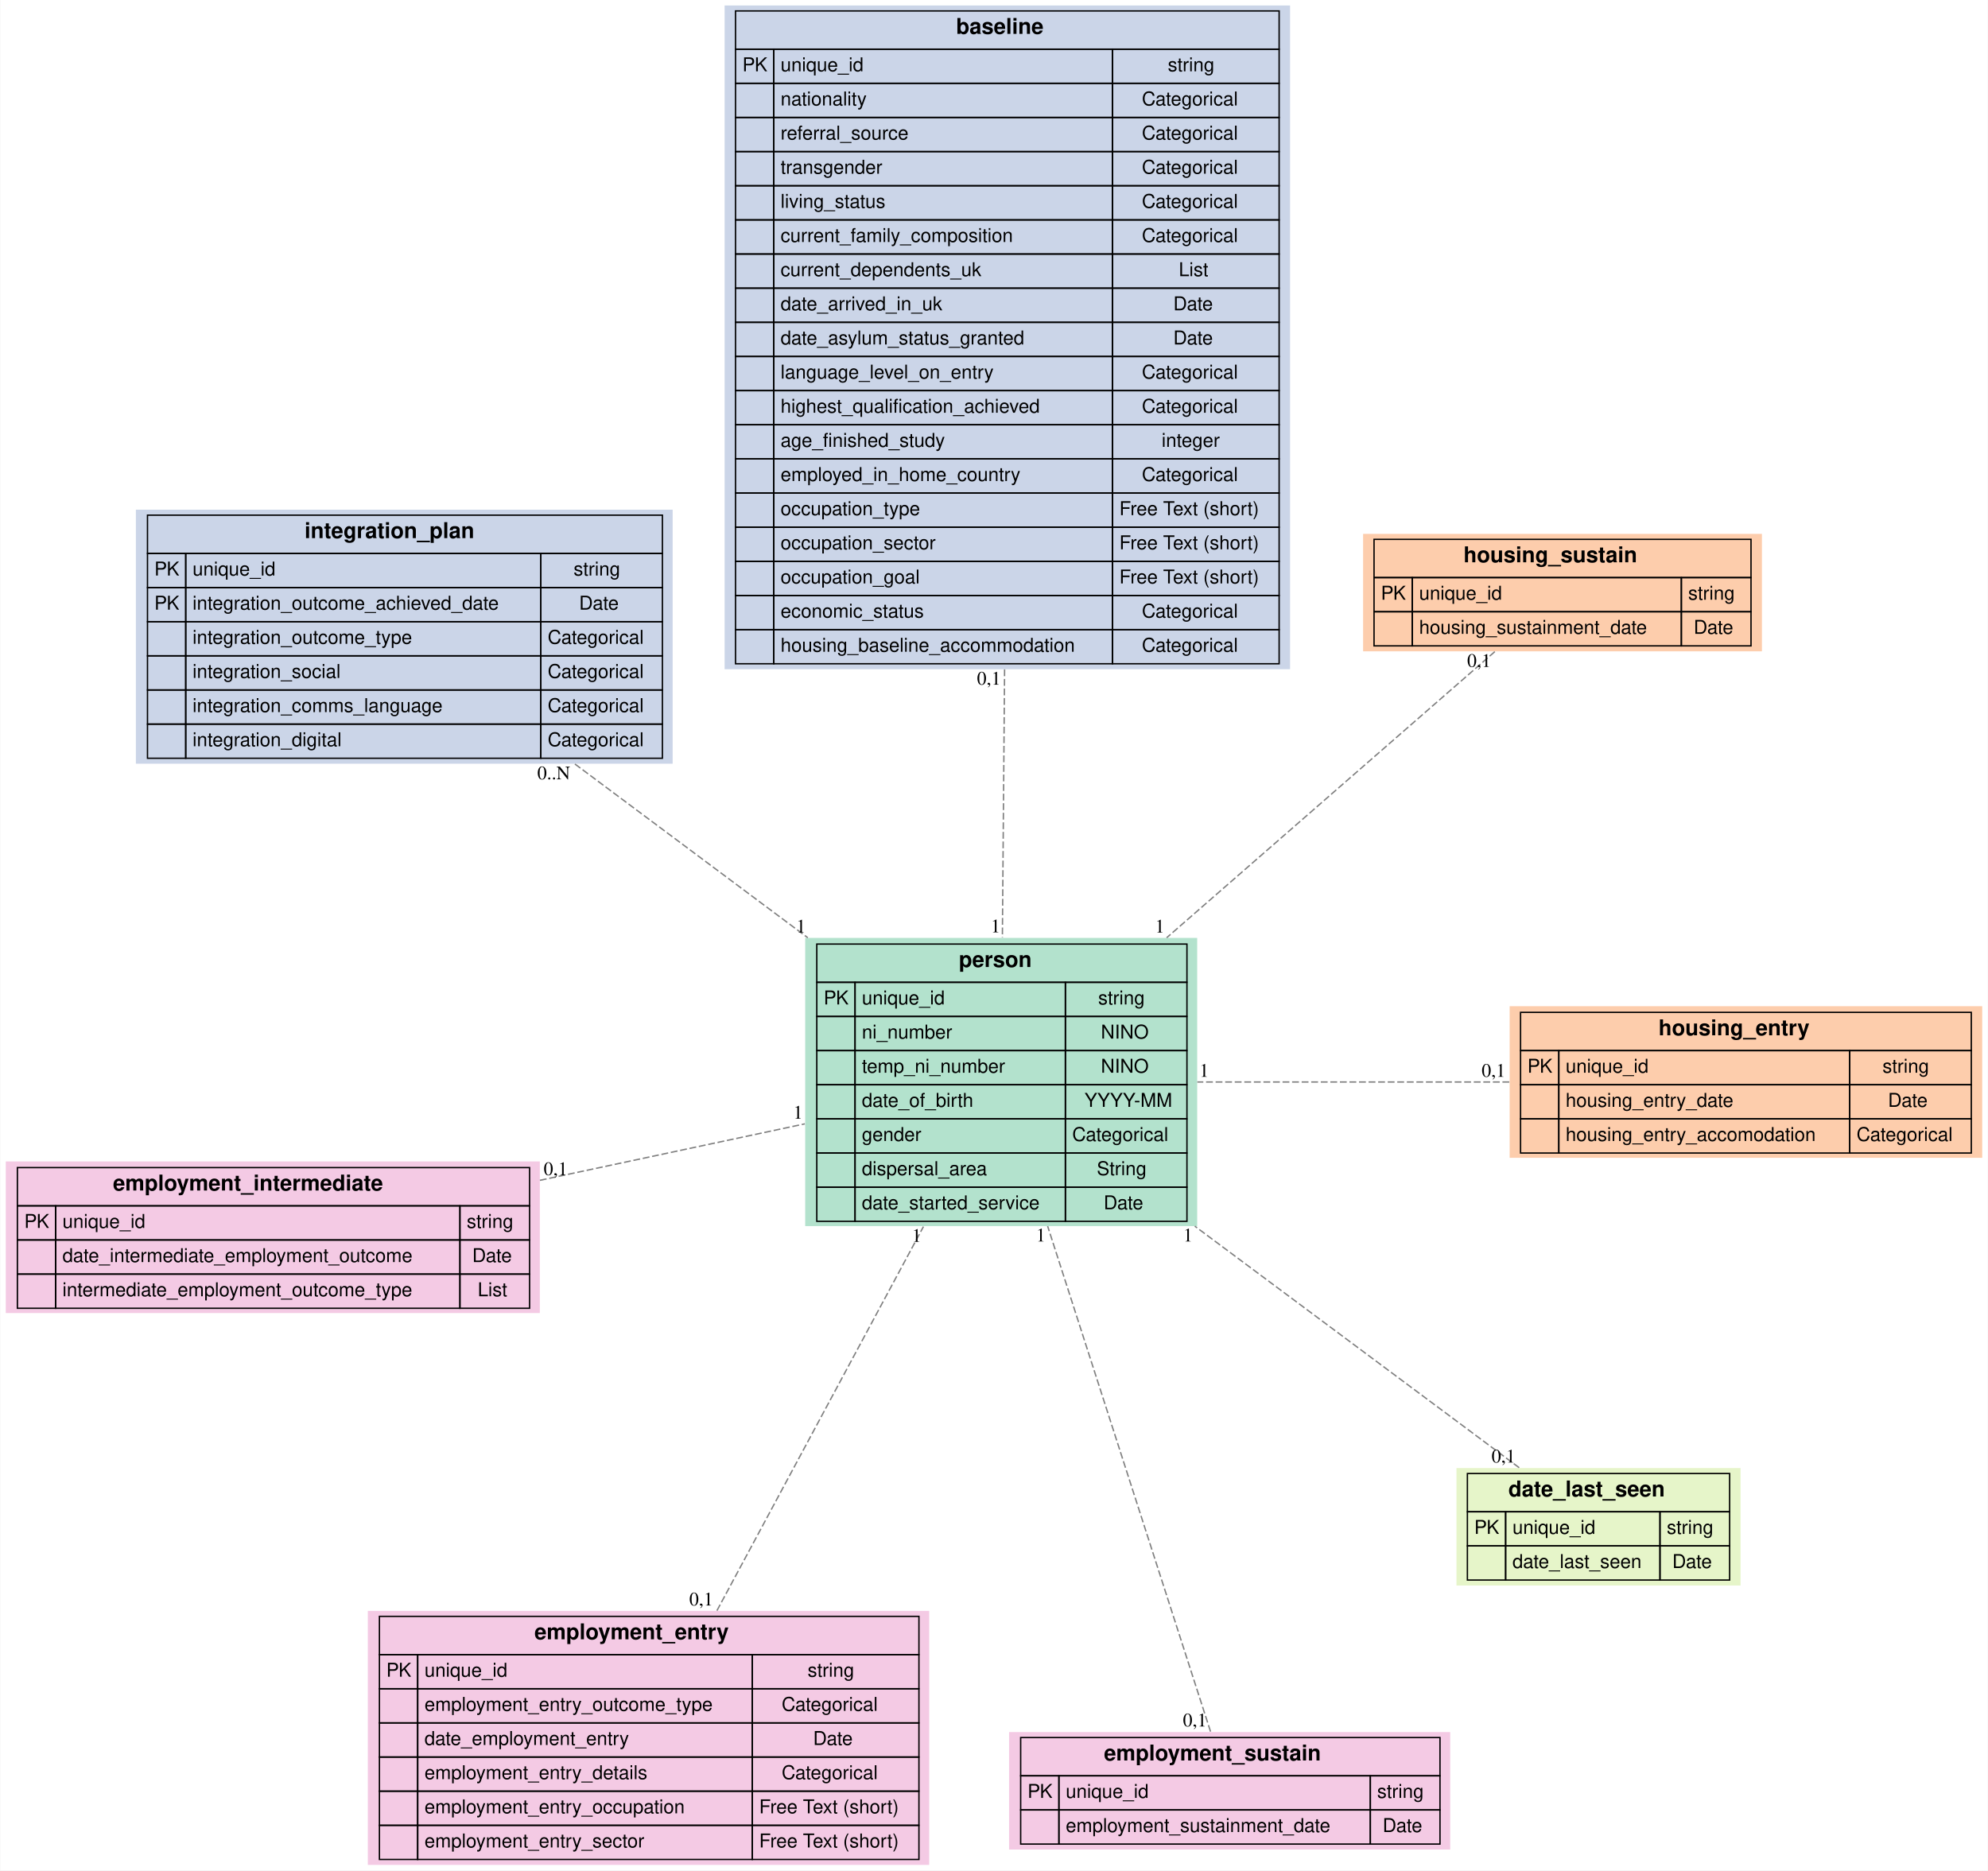
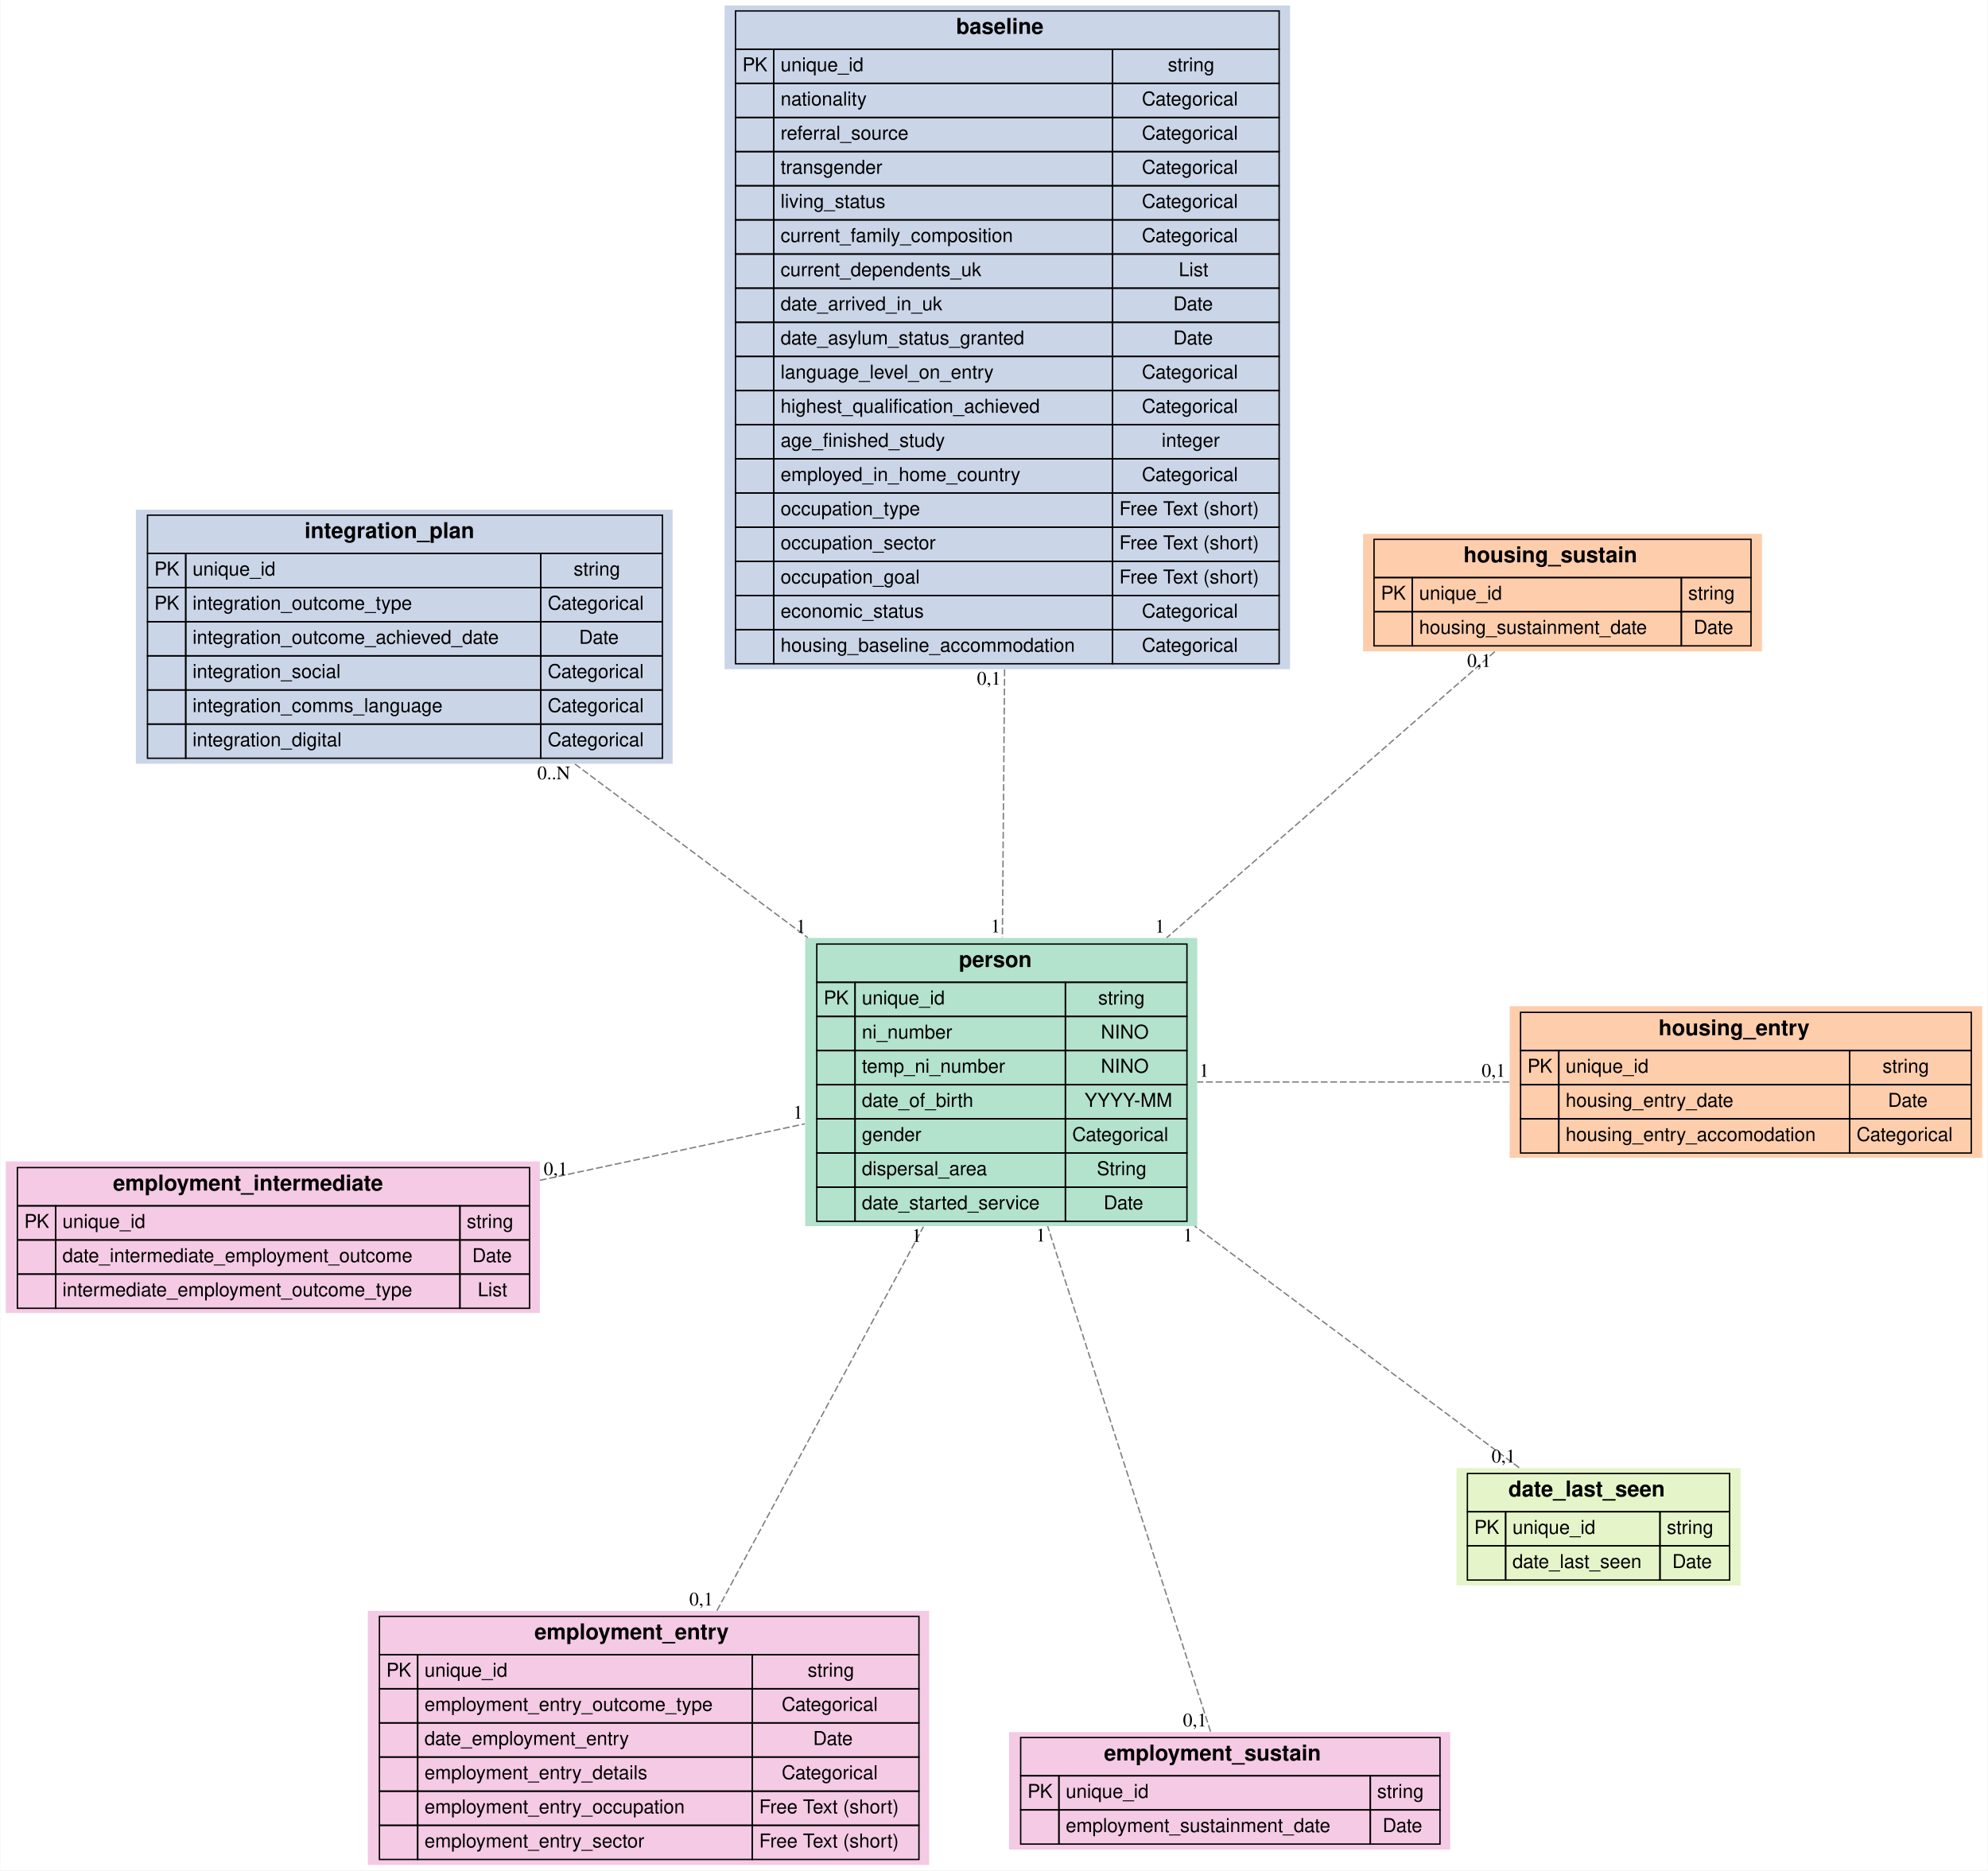
<svg xmlns="http://www.w3.org/2000/svg" width="1455pt" height="1369pt" viewBox="0.00 0.00 1455.05 1369.49">
  <g id="graph0" class="graph" transform="scale(1 1) rotate(0) translate(4 1365.49)">
    <polygon fill="white" stroke="transparent" points="-4,4 -4,-1365.49 1451.05,-1365.49 1451.05,4 -4,4" />
    <g id="person" class="node">
      <polygon fill="#b3e2cd" stroke="transparent" points="872.29,-678.75 585.29,-678.75 585.29,-467.75 872.29,-467.75 872.29,-678.75" />
      <polygon fill="none" stroke="black" points="593.79,-646.25 593.79,-674.25 864.79,-674.25 864.79,-646.25 593.79,-646.25" />
      <text text-anchor="start" x="697.79" y="-657.45" font-family="Helvetica,sans-Serif" font-weight="bold" font-size="16.00">person</text>
      <polygon fill="none" stroke="black" points="593.79,-621.25 593.79,-646.25 621.79,-646.25 621.79,-621.25 593.79,-621.25" />
      <text text-anchor="start" x="598.79" y="-630.05" font-family="Helvetica,sans-Serif" font-size="14.00">PK</text>
      <polygon fill="none" stroke="black" points="621.79,-621.25 621.79,-646.25 775.79,-646.25 775.79,-621.25 621.79,-621.25" />
      <text text-anchor="start" x="626.79" y="-630.05" font-family="Helvetica,sans-Serif" font-size="14.00">unique_id</text>
      <polygon fill="none" stroke="black" points="775.79,-621.25 775.79,-646.25 864.79,-646.25 864.79,-621.25 775.79,-621.25" />
      <text text-anchor="start" x="799.79" y="-630.05" font-family="Helvetica,sans-Serif" font-size="14.00">string</text>
      <polygon fill="none" stroke="black" points="593.79,-596.25 593.79,-621.25 621.79,-621.25 621.79,-596.25 593.79,-596.25" />
      <polygon fill="none" stroke="black" points="621.79,-596.25 621.79,-621.25 775.79,-621.25 775.79,-596.25 621.79,-596.25" />
      <text text-anchor="start" x="626.79" y="-605.05" font-family="Helvetica,sans-Serif" font-size="14.00">ni_number</text>
      <polygon fill="none" stroke="black" points="775.79,-596.25 775.79,-621.25 864.79,-621.25 864.79,-596.25 775.79,-596.25" />
      <text text-anchor="start" x="801.79" y="-605.05" font-family="Helvetica,sans-Serif" font-size="14.00">NINO</text>
      <polygon fill="none" stroke="black" points="593.79,-571.25 593.79,-596.25 621.79,-596.25 621.79,-571.25 593.79,-571.25" />
      <polygon fill="none" stroke="black" points="621.79,-571.25 621.79,-596.25 775.79,-596.25 775.79,-571.25 621.79,-571.25" />
      <text text-anchor="start" x="626.79" y="-580.05" font-family="Helvetica,sans-Serif" font-size="14.00">temp_ni_number</text>
      <polygon fill="none" stroke="black" points="775.79,-571.25 775.79,-596.25 864.79,-596.25 864.79,-571.25 775.79,-571.25" />
      <text text-anchor="start" x="801.79" y="-580.05" font-family="Helvetica,sans-Serif" font-size="14.00">NINO</text>
      <polygon fill="none" stroke="black" points="593.79,-546.25 593.79,-571.25 621.79,-571.25 621.79,-546.25 593.79,-546.25" />
      <polygon fill="none" stroke="black" points="621.79,-546.25 621.79,-571.25 775.79,-571.25 775.79,-546.25 621.79,-546.25" />
      <text text-anchor="start" x="626.79" y="-555.05" font-family="Helvetica,sans-Serif" font-size="14.00">date_of_birth</text>
      <polygon fill="none" stroke="black" points="775.79,-546.25 775.79,-571.25 864.79,-571.25 864.79,-546.25 775.79,-546.25" />
      <text text-anchor="start" x="789.79" y="-555.05" font-family="Helvetica,sans-Serif" font-size="14.00">YYYY-MM</text>
      <polygon fill="none" stroke="black" points="593.79,-521.25 593.79,-546.25 621.79,-546.25 621.79,-521.25 593.79,-521.25" />
      <polygon fill="none" stroke="black" points="621.79,-521.25 621.79,-546.25 775.79,-546.25 775.79,-521.25 621.79,-521.25" />
      <text text-anchor="start" x="626.79" y="-530.05" font-family="Helvetica,sans-Serif" font-size="14.00">gender</text>
      <polygon fill="none" stroke="black" points="775.79,-521.25 775.79,-546.25 864.79,-546.25 864.79,-521.25 775.79,-521.25" />
      <text text-anchor="start" x="780.79" y="-530.05" font-family="Helvetica,sans-Serif" font-size="14.00">Categorical</text>
      <polygon fill="none" stroke="black" points="593.79,-496.25 593.79,-521.25 621.79,-521.25 621.79,-496.25 593.79,-496.25" />
      <polygon fill="none" stroke="black" points="621.79,-496.25 621.79,-521.25 775.79,-521.25 775.79,-496.25 621.79,-496.25" />
      <text text-anchor="start" x="626.79" y="-505.05" font-family="Helvetica,sans-Serif" font-size="14.00">dispersal_area</text>
      <polygon fill="none" stroke="black" points="775.79,-496.25 775.79,-521.25 864.79,-521.25 864.79,-496.25 775.79,-496.25" />
      <text text-anchor="start" x="798.79" y="-505.05" font-family="Helvetica,sans-Serif" font-size="14.00">String</text>
      <polygon fill="none" stroke="black" points="593.79,-471.25 593.79,-496.25 621.79,-496.25 621.79,-471.25 593.79,-471.25" />
      <polygon fill="none" stroke="black" points="621.79,-471.25 621.79,-496.25 775.79,-496.25 775.79,-471.25 621.79,-471.25" />
      <text text-anchor="start" x="626.79" y="-480.05" font-family="Helvetica,sans-Serif" font-size="14.00">date_started_service</text>
      <polygon fill="none" stroke="black" points="775.79,-471.25 775.79,-496.25 864.79,-496.25 864.79,-471.25 775.79,-471.25" />
      <text text-anchor="start" x="803.79" y="-480.05" font-family="Helvetica,sans-Serif" font-size="14.00">Date</text>
    </g>
    <g id="housing_entry" class="node">
      <polygon fill="#fdcdac" stroke="transparent" points="1447.05,-628.75 1101.05,-628.75 1101.05,-517.75 1447.05,-517.75 1447.05,-628.75" />
      <polygon fill="none" stroke="black" points="1109.05,-596.25 1109.05,-624.25 1439.05,-624.25 1439.05,-596.25 1109.05,-596.25" />
      <text text-anchor="start" x="1210.05" y="-607.45" font-family="Helvetica,sans-Serif" font-weight="bold" font-size="16.00">housing_entry</text>
      <polygon fill="none" stroke="black" points="1109.05,-571.25 1109.05,-596.25 1137.05,-596.25 1137.05,-571.25 1109.05,-571.25" />
      <text text-anchor="start" x="1114.05" y="-580.05" font-family="Helvetica,sans-Serif" font-size="14.00">PK</text>
      <polygon fill="none" stroke="black" points="1137.05,-571.25 1137.05,-596.25 1350.05,-596.25 1350.05,-571.25 1137.05,-571.25" />
      <text text-anchor="start" x="1142.05" y="-580.05" font-family="Helvetica,sans-Serif" font-size="14.00">unique_id</text>
      <polygon fill="none" stroke="black" points="1350.05,-571.25 1350.05,-596.25 1439.05,-596.25 1439.05,-571.25 1350.05,-571.25" />
      <text text-anchor="start" x="1374.05" y="-580.05" font-family="Helvetica,sans-Serif" font-size="14.00">string</text>
      <polygon fill="none" stroke="black" points="1109.05,-546.25 1109.05,-571.25 1137.05,-571.25 1137.05,-546.25 1109.05,-546.25" />
      <polygon fill="none" stroke="black" points="1137.05,-546.25 1137.05,-571.25 1350.05,-571.25 1350.05,-546.25 1137.05,-546.25" />
      <text text-anchor="start" x="1142.05" y="-555.05" font-family="Helvetica,sans-Serif" font-size="14.00">housing_entry_date</text>
      <polygon fill="none" stroke="black" points="1350.05,-546.25 1350.05,-571.25 1439.05,-571.25 1439.05,-546.25 1350.05,-546.25" />
      <text text-anchor="start" x="1378.05" y="-555.05" font-family="Helvetica,sans-Serif" font-size="14.00">Date</text>
      <polygon fill="none" stroke="black" points="1109.05,-521.25 1109.05,-546.25 1137.05,-546.25 1137.05,-521.25 1109.05,-521.25" />
      <polygon fill="none" stroke="black" points="1137.05,-521.25 1137.05,-546.25 1350.05,-546.25 1350.05,-521.25 1137.05,-521.25" />
      <text text-anchor="start" x="1142.05" y="-530.05" font-family="Helvetica,sans-Serif" font-size="14.00">housing_entry_accomodation</text>
      <polygon fill="none" stroke="black" points="1350.05,-521.25 1350.05,-546.25 1439.05,-546.25 1439.05,-521.25 1350.05,-521.25" />
      <text text-anchor="start" x="1355.05" y="-530.05" font-family="Helvetica,sans-Serif" font-size="14.00">Categorical</text>
    </g>
    <g id="housing_entry--person" class="edge">
      <path fill="none" stroke="#7f7f7f" stroke-dasharray="5,2" d="M1100.78,-573.25C1027.18,-573.25 942.4,-573.25 872.38,-573.25" />
      <text text-anchor="middle" x="877.38" y="-577.05" font-family="Times,serif" font-size="14.00">1</text>
      <text text-anchor="middle" x="1089.28" y="-577.05" font-family="Times,serif" font-size="14.00">0,1</text>
    </g>
    <g id="housing_sustain" class="node">
      <polygon fill="#fdcdac" stroke="transparent" points="1285.77,-974.59 993.77,-974.59 993.77,-888.59 1285.77,-888.59 1285.77,-974.59" />
      <polygon fill="none" stroke="black" points="1001.77,-942.59 1001.77,-970.59 1277.77,-970.59 1277.77,-942.59 1001.77,-942.59" />
      <text text-anchor="start" x="1067.27" y="-953.79" font-family="Helvetica,sans-Serif" font-weight="bold" font-size="16.00">housing_sustain</text>
      <polygon fill="none" stroke="black" points="1001.77,-917.59 1001.77,-942.59 1029.77,-942.59 1029.77,-917.59 1001.77,-917.59" />
      <text text-anchor="start" x="1006.77" y="-926.39" font-family="Helvetica,sans-Serif" font-size="14.00">PK</text>
      <polygon fill="none" stroke="black" points="1029.77,-917.59 1029.77,-942.59 1226.77,-942.59 1226.77,-917.59 1029.77,-917.59" />
      <text text-anchor="start" x="1034.77" y="-926.39" font-family="Helvetica,sans-Serif" font-size="14.00">unique_id</text>
      <polygon fill="none" stroke="black" points="1226.77,-917.59 1226.77,-942.59 1277.77,-942.59 1277.77,-917.59 1226.77,-917.59" />
      <text text-anchor="start" x="1231.77" y="-926.39" font-family="Helvetica,sans-Serif" font-size="14.00">string</text>
      <polygon fill="none" stroke="black" points="1001.77,-892.59 1001.77,-917.59 1029.77,-917.59 1029.77,-892.59 1001.77,-892.59" />
      <polygon fill="none" stroke="black" points="1029.77,-892.59 1029.77,-917.59 1226.77,-917.59 1226.77,-892.59 1029.77,-892.59" />
      <text text-anchor="start" x="1034.77" y="-901.39" font-family="Helvetica,sans-Serif" font-size="14.00">housing_sustainment_date</text>
      <polygon fill="none" stroke="black" points="1226.77,-892.59 1226.77,-917.59 1277.77,-917.59 1277.77,-892.59 1226.77,-892.59" />
      <text text-anchor="start" x="1235.77" y="-901.39" font-family="Helvetica,sans-Serif" font-size="14.00">Date</text>
    </g>
    <g id="housing_sustain--person" class="edge">
      <path fill="none" stroke="#7f7f7f" stroke-dasharray="5,2" d="M1090.19,-888.36C1031.06,-836.8 930.12,-748.8 849.93,-678.87" />
      <text text-anchor="middle" x="844.93" y="-682.67" font-family="Times,serif" font-size="14.00">1</text>
      <text text-anchor="middle" x="1078.69" y="-877.16" font-family="Times,serif" font-size="14.00">0,1</text>
    </g>
    <g id="baseline" class="node">
      <polygon fill="#cbd5e8" stroke="transparent" points="940.29,-1361.49 526.29,-1361.49 526.29,-875.49 940.29,-875.49 940.29,-1361.49" />
      <polygon fill="none" stroke="black" points="534.29,-1329.49 534.29,-1357.49 932.29,-1357.49 932.29,-1329.49 534.29,-1329.49" />
      <text text-anchor="start" x="695.79" y="-1340.69" font-family="Helvetica,sans-Serif" font-weight="bold" font-size="16.00">baseline</text>
      <polygon fill="none" stroke="black" points="534.29,-1304.49 534.29,-1329.49 562.29,-1329.49 562.29,-1304.49 534.29,-1304.49" />
      <text text-anchor="start" x="539.29" y="-1313.29" font-family="Helvetica,sans-Serif" font-size="14.00">PK</text>
      <polygon fill="none" stroke="black" points="562.29,-1304.49 562.29,-1329.49 810.29,-1329.49 810.29,-1304.49 562.29,-1304.49" />
      <text text-anchor="start" x="567.29" y="-1313.29" font-family="Helvetica,sans-Serif" font-size="14.00">unique_id</text>
      <polygon fill="none" stroke="black" points="810.29,-1304.49 810.29,-1329.49 932.29,-1329.49 932.29,-1304.49 810.29,-1304.49" />
      <text text-anchor="start" x="850.79" y="-1313.29" font-family="Helvetica,sans-Serif" font-size="14.00">string</text>
      <polygon fill="none" stroke="black" points="534.29,-1279.49 534.29,-1304.49 562.29,-1304.49 562.29,-1279.49 534.29,-1279.49" />
      <polygon fill="none" stroke="black" points="562.29,-1279.49 562.29,-1304.49 810.29,-1304.49 810.29,-1279.49 562.29,-1279.49" />
      <text text-anchor="start" x="567.29" y="-1288.29" font-family="Helvetica,sans-Serif" font-size="14.00">nationality</text>
      <polygon fill="none" stroke="black" points="810.29,-1279.49 810.29,-1304.49 932.29,-1304.49 932.29,-1279.49 810.29,-1279.49" />
      <text text-anchor="start" x="831.79" y="-1288.29" font-family="Helvetica,sans-Serif" font-size="14.00">Categorical</text>
      <polygon fill="none" stroke="black" points="534.29,-1254.49 534.29,-1279.49 562.29,-1279.49 562.29,-1254.49 534.29,-1254.49" />
      <polygon fill="none" stroke="black" points="562.29,-1254.49 562.29,-1279.49 810.29,-1279.49 810.29,-1254.49 562.29,-1254.49" />
      <text text-anchor="start" x="567.29" y="-1263.29" font-family="Helvetica,sans-Serif" font-size="14.00">referral_source</text>
      <polygon fill="none" stroke="black" points="810.29,-1254.49 810.29,-1279.49 932.29,-1279.49 932.29,-1254.49 810.29,-1254.49" />
      <text text-anchor="start" x="831.79" y="-1263.29" font-family="Helvetica,sans-Serif" font-size="14.00">Categorical</text>
      <polygon fill="none" stroke="black" points="534.29,-1229.49 534.29,-1254.49 562.29,-1254.49 562.29,-1229.49 534.29,-1229.49" />
      <polygon fill="none" stroke="black" points="562.29,-1229.49 562.29,-1254.49 810.29,-1254.49 810.29,-1229.49 562.29,-1229.49" />
      <text text-anchor="start" x="567.29" y="-1238.29" font-family="Helvetica,sans-Serif" font-size="14.00">transgender</text>
      <polygon fill="none" stroke="black" points="810.29,-1229.49 810.29,-1254.49 932.29,-1254.49 932.29,-1229.49 810.29,-1229.49" />
      <text text-anchor="start" x="831.79" y="-1238.29" font-family="Helvetica,sans-Serif" font-size="14.00">Categorical</text>
      <polygon fill="none" stroke="black" points="534.29,-1204.49 534.29,-1229.49 562.29,-1229.49 562.29,-1204.49 534.29,-1204.49" />
      <polygon fill="none" stroke="black" points="562.29,-1204.49 562.29,-1229.49 810.29,-1229.49 810.29,-1204.49 562.29,-1204.49" />
      <text text-anchor="start" x="567.29" y="-1213.29" font-family="Helvetica,sans-Serif" font-size="14.00">living_status</text>
      <polygon fill="none" stroke="black" points="810.29,-1204.49 810.29,-1229.49 932.29,-1229.49 932.29,-1204.49 810.29,-1204.49" />
      <text text-anchor="start" x="831.79" y="-1213.29" font-family="Helvetica,sans-Serif" font-size="14.00">Categorical</text>
      <polygon fill="none" stroke="black" points="534.29,-1179.49 534.29,-1204.49 562.29,-1204.49 562.29,-1179.49 534.29,-1179.49" />
      <polygon fill="none" stroke="black" points="562.29,-1179.49 562.29,-1204.49 810.29,-1204.49 810.29,-1179.49 562.29,-1179.49" />
      <text text-anchor="start" x="567.29" y="-1188.29" font-family="Helvetica,sans-Serif" font-size="14.00">current_family_composition</text>
      <polygon fill="none" stroke="black" points="810.29,-1179.49 810.29,-1204.49 932.29,-1204.49 932.29,-1179.49 810.29,-1179.49" />
      <text text-anchor="start" x="831.79" y="-1188.29" font-family="Helvetica,sans-Serif" font-size="14.00">Categorical</text>
      <polygon fill="none" stroke="black" points="534.29,-1154.49 534.29,-1179.49 562.29,-1179.49 562.29,-1154.49 534.29,-1154.49" />
      <polygon fill="none" stroke="black" points="562.29,-1154.49 562.29,-1179.49 810.29,-1179.49 810.29,-1154.49 562.29,-1154.49" />
      <text text-anchor="start" x="567.29" y="-1163.29" font-family="Helvetica,sans-Serif" font-size="14.00">current_dependents_uk</text>
      <polygon fill="none" stroke="black" points="810.29,-1154.49 810.29,-1179.49 932.29,-1179.49 932.29,-1154.49 810.29,-1154.49" />
      <text text-anchor="start" x="858.79" y="-1163.29" font-family="Helvetica,sans-Serif" font-size="14.00">List</text>
      <polygon fill="none" stroke="black" points="534.29,-1129.49 534.29,-1154.49 562.29,-1154.49 562.29,-1129.49 534.29,-1129.49" />
      <polygon fill="none" stroke="black" points="562.29,-1129.49 562.29,-1154.49 810.29,-1154.49 810.29,-1129.49 562.29,-1129.49" />
      <text text-anchor="start" x="567.29" y="-1138.29" font-family="Helvetica,sans-Serif" font-size="14.00">date_arrived_in_uk</text>
      <polygon fill="none" stroke="black" points="810.29,-1129.49 810.29,-1154.49 932.29,-1154.49 932.29,-1129.49 810.29,-1129.49" />
      <text text-anchor="start" x="854.79" y="-1138.29" font-family="Helvetica,sans-Serif" font-size="14.00">Date</text>
      <polygon fill="none" stroke="black" points="534.29,-1104.49 534.29,-1129.49 562.29,-1129.49 562.29,-1104.49 534.29,-1104.49" />
      <polygon fill="none" stroke="black" points="562.29,-1104.49 562.29,-1129.49 810.29,-1129.49 810.29,-1104.49 562.29,-1104.49" />
      <text text-anchor="start" x="567.29" y="-1113.29" font-family="Helvetica,sans-Serif" font-size="14.00">date_asylum_status_granted</text>
      <polygon fill="none" stroke="black" points="810.29,-1104.49 810.29,-1129.49 932.29,-1129.49 932.29,-1104.49 810.29,-1104.49" />
      <text text-anchor="start" x="854.79" y="-1113.29" font-family="Helvetica,sans-Serif" font-size="14.00">Date</text>
      <polygon fill="none" stroke="black" points="534.29,-1079.49 534.29,-1104.49 562.29,-1104.49 562.29,-1079.49 534.29,-1079.49" />
      <polygon fill="none" stroke="black" points="562.29,-1079.49 562.29,-1104.49 810.29,-1104.49 810.29,-1079.49 562.29,-1079.49" />
      <text text-anchor="start" x="567.29" y="-1088.29" font-family="Helvetica,sans-Serif" font-size="14.00">language_level_on_entry</text>
      <polygon fill="none" stroke="black" points="810.29,-1079.49 810.29,-1104.49 932.29,-1104.49 932.29,-1079.49 810.29,-1079.49" />
      <text text-anchor="start" x="831.79" y="-1088.29" font-family="Helvetica,sans-Serif" font-size="14.00">Categorical</text>
      <polygon fill="none" stroke="black" points="534.29,-1054.49 534.29,-1079.49 562.29,-1079.49 562.29,-1054.49 534.29,-1054.49" />
      <polygon fill="none" stroke="black" points="562.29,-1054.49 562.29,-1079.49 810.29,-1079.49 810.29,-1054.49 562.29,-1054.49" />
      <text text-anchor="start" x="567.29" y="-1063.29" font-family="Helvetica,sans-Serif" font-size="14.00">highest_qualification_achieved</text>
      <polygon fill="none" stroke="black" points="810.29,-1054.49 810.29,-1079.49 932.29,-1079.49 932.29,-1054.49 810.29,-1054.49" />
      <text text-anchor="start" x="831.79" y="-1063.29" font-family="Helvetica,sans-Serif" font-size="14.00">Categorical</text>
      <polygon fill="none" stroke="black" points="534.29,-1029.49 534.29,-1054.49 562.29,-1054.49 562.29,-1029.49 534.29,-1029.49" />
      <polygon fill="none" stroke="black" points="562.29,-1029.49 562.29,-1054.49 810.29,-1054.49 810.29,-1029.49 562.29,-1029.49" />
      <text text-anchor="start" x="567.29" y="-1038.29" font-family="Helvetica,sans-Serif" font-size="14.00">age_finished_study</text>
      <polygon fill="none" stroke="black" points="810.29,-1029.49 810.29,-1054.49 932.29,-1054.49 932.29,-1029.49 810.29,-1029.49" />
      <text text-anchor="start" x="846.29" y="-1038.29" font-family="Helvetica,sans-Serif" font-size="14.00">integer</text>
      <polygon fill="none" stroke="black" points="534.29,-1004.49 534.29,-1029.49 562.29,-1029.49 562.29,-1004.49 534.29,-1004.49" />
      <polygon fill="none" stroke="black" points="562.29,-1004.49 562.29,-1029.49 810.29,-1029.49 810.29,-1004.49 562.29,-1004.49" />
      <text text-anchor="start" x="567.29" y="-1013.29" font-family="Helvetica,sans-Serif" font-size="14.00">employed_in_home_country</text>
      <polygon fill="none" stroke="black" points="810.29,-1004.49 810.29,-1029.49 932.29,-1029.49 932.29,-1004.49 810.29,-1004.49" />
      <text text-anchor="start" x="831.79" y="-1013.29" font-family="Helvetica,sans-Serif" font-size="14.00">Categorical</text>
      <polygon fill="none" stroke="black" points="534.29,-979.49 534.29,-1004.49 562.29,-1004.49 562.29,-979.49 534.29,-979.49" />
      <polygon fill="none" stroke="black" points="562.29,-979.49 562.29,-1004.49 810.29,-1004.49 810.29,-979.49 562.29,-979.49" />
      <text text-anchor="start" x="567.29" y="-988.29" font-family="Helvetica,sans-Serif" font-size="14.00">occupation_type</text>
      <polygon fill="none" stroke="black" points="810.29,-979.49 810.29,-1004.49 932.29,-1004.49 932.29,-979.49 810.29,-979.49" />
      <text text-anchor="start" x="815.29" y="-988.29" font-family="Helvetica,sans-Serif" font-size="14.00">Free Text (short)</text>
      <polygon fill="none" stroke="black" points="534.29,-954.49 534.29,-979.49 562.29,-979.49 562.29,-954.49 534.29,-954.49" />
      <polygon fill="none" stroke="black" points="562.29,-954.49 562.29,-979.49 810.29,-979.49 810.29,-954.49 562.29,-954.49" />
      <text text-anchor="start" x="567.29" y="-963.29" font-family="Helvetica,sans-Serif" font-size="14.00">occupation_sector</text>
      <polygon fill="none" stroke="black" points="810.29,-954.49 810.29,-979.49 932.29,-979.49 932.29,-954.49 810.29,-954.49" />
      <text text-anchor="start" x="815.29" y="-963.29" font-family="Helvetica,sans-Serif" font-size="14.00">Free Text (short)</text>
      <polygon fill="none" stroke="black" points="534.29,-929.49 534.29,-954.49 562.29,-954.49 562.29,-929.49 534.29,-929.49" />
      <polygon fill="none" stroke="black" points="562.29,-929.49 562.29,-954.49 810.29,-954.49 810.29,-929.49 562.29,-929.49" />
      <text text-anchor="start" x="567.29" y="-938.29" font-family="Helvetica,sans-Serif" font-size="14.00">occupation_goal</text>
      <polygon fill="none" stroke="black" points="810.29,-929.49 810.29,-954.49 932.29,-954.49 932.29,-929.49 810.29,-929.49" />
      <text text-anchor="start" x="815.29" y="-938.29" font-family="Helvetica,sans-Serif" font-size="14.00">Free Text (short)</text>
      <polygon fill="none" stroke="black" points="534.29,-904.49 534.29,-929.49 562.29,-929.49 562.29,-904.49 534.29,-904.49" />
      <polygon fill="none" stroke="black" points="562.29,-904.49 562.29,-929.49 810.29,-929.49 810.29,-904.49 562.29,-904.49" />
      <text text-anchor="start" x="567.29" y="-913.29" font-family="Helvetica,sans-Serif" font-size="14.00">economic_status</text>
      <polygon fill="none" stroke="black" points="810.29,-904.49 810.29,-929.49 932.29,-929.49 932.29,-904.49 810.29,-904.49" />
      <text text-anchor="start" x="831.79" y="-913.29" font-family="Helvetica,sans-Serif" font-size="14.00">Categorical</text>
      <polygon fill="none" stroke="black" points="534.29,-879.49 534.29,-904.49 562.29,-904.49 562.29,-879.49 534.29,-879.49" />
      <polygon fill="none" stroke="black" points="562.29,-879.49 562.29,-904.49 810.29,-904.49 810.29,-879.49 562.29,-879.49" />
      <text text-anchor="start" x="567.29" y="-888.29" font-family="Helvetica,sans-Serif" font-size="14.00">housing_baseline_accommodation</text>
      <polygon fill="none" stroke="black" points="810.29,-879.49 810.29,-904.49 932.29,-904.49 932.29,-879.49 810.29,-879.49" />
      <text text-anchor="start" x="831.79" y="-888.29" font-family="Helvetica,sans-Serif" font-size="14.00">Categorical</text>
    </g>
    <g id="baseline--person" class="edge">
      <path fill="none" stroke="#7f7f7f" stroke-dasharray="5,2" d="M731.28,-875.37C730.71,-806.5 730.12,-735.1 729.66,-679.01" />
      <text text-anchor="middle" x="724.66" y="-682.81" font-family="Times,serif" font-size="14.00">1</text>
      <text text-anchor="middle" x="719.78" y="-864.17" font-family="Times,serif" font-size="14.00">0,1</text>
    </g>
    <g id="integration_plan" class="node">
      <polygon fill="#cbd5e8" stroke="transparent" points="488.25,-992.3 95.25,-992.3 95.25,-806.3 488.25,-806.3 488.25,-992.3" />
      <polygon fill="none" stroke="black" points="103.75,-960.3 103.75,-988.3 480.75,-988.3 480.75,-960.3 103.75,-960.3" />
      <text text-anchor="start" x="218.75" y="-971.5" font-family="Helvetica,sans-Serif" font-weight="bold" font-size="16.00">integration_plan</text>
      <polygon fill="none" stroke="black" points="103.75,-935.3 103.75,-960.3 131.75,-960.3 131.75,-935.3 103.75,-935.3" />
      <text text-anchor="start" x="108.75" y="-944.1" font-family="Helvetica,sans-Serif" font-size="14.00">PK</text>
      <polygon fill="none" stroke="black" points="131.75,-935.3 131.75,-960.3 391.75,-960.3 391.75,-935.3 131.75,-935.3" />
      <text text-anchor="start" x="136.75" y="-944.1" font-family="Helvetica,sans-Serif" font-size="14.00">unique_id</text>
      <polygon fill="none" stroke="black" points="391.75,-935.3 391.75,-960.3 480.75,-960.3 480.75,-935.3 391.75,-935.3" />
      <text text-anchor="start" x="415.75" y="-944.1" font-family="Helvetica,sans-Serif" font-size="14.00">string</text>
      <polygon fill="none" stroke="black" points="103.75,-910.3 103.75,-935.3 131.75,-935.3 131.75,-910.3 103.75,-910.3" />
      <text text-anchor="start" x="108.75" y="-919.1" font-family="Helvetica,sans-Serif" font-size="14.00">PK</text>
      <polygon fill="none" stroke="black" points="131.75,-910.3 131.75,-935.3 391.75,-935.3 391.75,-910.3 131.75,-910.3" />
-       <text text-anchor="start" x="136.75" y="-919.1" font-family="Helvetica,sans-Serif" font-size="14.00">integration_outcome_achieved_date</text>
+       <text text-anchor="start" x="136.75" y="-919.1" font-family="Helvetica,sans-Serif" font-size="14.00">integration_outcome_type</text>
      <polygon fill="none" stroke="black" points="391.75,-910.3 391.75,-935.3 480.75,-935.3 480.75,-910.3 391.75,-910.3" />
-       <text text-anchor="start" x="419.75" y="-919.1" font-family="Helvetica,sans-Serif" font-size="14.00">Date</text>
+       <text text-anchor="start" x="396.75" y="-919.1" font-family="Helvetica,sans-Serif" font-size="14.00">Categorical</text>
      <polygon fill="none" stroke="black" points="103.75,-885.3 103.75,-910.3 131.75,-910.3 131.75,-885.3 103.75,-885.3" />
      <polygon fill="none" stroke="black" points="131.75,-885.3 131.75,-910.3 391.75,-910.3 391.75,-885.3 131.75,-885.3" />
-       <text text-anchor="start" x="136.75" y="-894.1" font-family="Helvetica,sans-Serif" font-size="14.00">integration_outcome_type</text>
+       <text text-anchor="start" x="136.75" y="-894.1" font-family="Helvetica,sans-Serif" font-size="14.00">integration_outcome_achieved_date</text>
      <polygon fill="none" stroke="black" points="391.75,-885.3 391.75,-910.3 480.75,-910.3 480.75,-885.3 391.75,-885.3" />
-       <text text-anchor="start" x="396.75" y="-894.1" font-family="Helvetica,sans-Serif" font-size="14.00">Categorical</text>
+       <text text-anchor="start" x="419.75" y="-894.1" font-family="Helvetica,sans-Serif" font-size="14.00">Date</text>
      <polygon fill="none" stroke="black" points="103.75,-860.3 103.75,-885.3 131.75,-885.3 131.75,-860.3 103.75,-860.3" />
      <polygon fill="none" stroke="black" points="131.75,-860.3 131.75,-885.3 391.75,-885.3 391.75,-860.3 131.75,-860.3" />
      <text text-anchor="start" x="136.75" y="-869.1" font-family="Helvetica,sans-Serif" font-size="14.00">integration_social</text>
      <polygon fill="none" stroke="black" points="391.75,-860.3 391.75,-885.3 480.75,-885.3 480.75,-860.3 391.75,-860.3" />
      <text text-anchor="start" x="396.75" y="-869.1" font-family="Helvetica,sans-Serif" font-size="14.00">Categorical</text>
      <polygon fill="none" stroke="black" points="103.75,-835.3 103.75,-860.3 131.75,-860.3 131.75,-835.3 103.75,-835.3" />
      <polygon fill="none" stroke="black" points="131.75,-835.3 131.75,-860.3 391.75,-860.3 391.75,-835.3 131.75,-835.3" />
      <text text-anchor="start" x="136.75" y="-844.1" font-family="Helvetica,sans-Serif" font-size="14.00">integration_comms_language</text>
      <polygon fill="none" stroke="black" points="391.75,-835.3 391.75,-860.3 480.75,-860.3 480.75,-835.3 391.75,-835.3" />
      <text text-anchor="start" x="396.75" y="-844.1" font-family="Helvetica,sans-Serif" font-size="14.00">Categorical</text>
      <polygon fill="none" stroke="black" points="103.75,-810.3 103.75,-835.3 131.75,-835.3 131.75,-810.3 103.75,-810.3" />
      <polygon fill="none" stroke="black" points="131.75,-810.3 131.75,-835.3 391.75,-835.3 391.75,-810.3 131.75,-810.3" />
      <text text-anchor="start" x="136.75" y="-819.1" font-family="Helvetica,sans-Serif" font-size="14.00">integration_digital</text>
      <polygon fill="none" stroke="black" points="391.75,-810.3 391.75,-835.3 480.75,-835.3 480.75,-810.3 391.75,-810.3" />
      <text text-anchor="start" x="396.75" y="-819.1" font-family="Helvetica,sans-Serif" font-size="14.00">Categorical</text>
    </g>
    <g id="integration_plan--person" class="edge">
      <path fill="none" stroke="#7f7f7f" stroke-dasharray="5,2" d="M416.69,-806.08C469.92,-766.37 532.28,-719.85 587.21,-678.87" />
      <text text-anchor="middle" x="582.21" y="-682.67" font-family="Times,serif" font-size="14.00">1</text>
      <text text-anchor="middle" x="401.19" y="-794.88" font-family="Times,serif" font-size="14.00">0..N</text>
    </g>
    <g id="employment_intermediate" class="node">
      <polygon fill="#f4cae4" stroke="transparent" points="391,-515.09 0,-515.09 0,-404.09 391,-404.09 391,-515.09" />
      <polygon fill="none" stroke="black" points="8.5,-482.59 8.5,-510.59 383.5,-510.59 383.5,-482.59 8.5,-482.59" />
      <text text-anchor="start" x="78.5" y="-493.79" font-family="Helvetica,sans-Serif" font-weight="bold" font-size="16.00">employment_intermediate</text>
      <polygon fill="none" stroke="black" points="8.5,-457.59 8.5,-482.59 36.5,-482.59 36.5,-457.59 8.5,-457.59" />
      <text text-anchor="start" x="13.5" y="-466.39" font-family="Helvetica,sans-Serif" font-size="14.00">PK</text>
      <polygon fill="none" stroke="black" points="36.5,-457.59 36.5,-482.59 332.5,-482.59 332.5,-457.59 36.5,-457.59" />
      <text text-anchor="start" x="41.5" y="-466.39" font-family="Helvetica,sans-Serif" font-size="14.00">unique_id</text>
      <polygon fill="none" stroke="black" points="332.5,-457.59 332.5,-482.59 383.5,-482.59 383.5,-457.59 332.5,-457.59" />
      <text text-anchor="start" x="337.5" y="-466.39" font-family="Helvetica,sans-Serif" font-size="14.00">string</text>
      <polygon fill="none" stroke="black" points="8.5,-432.59 8.5,-457.59 36.5,-457.59 36.5,-432.59 8.5,-432.59" />
      <polygon fill="none" stroke="black" points="36.5,-432.59 36.5,-457.59 332.5,-457.59 332.5,-432.59 36.5,-432.59" />
      <text text-anchor="start" x="41.5" y="-441.39" font-family="Helvetica,sans-Serif" font-size="14.00">date_intermediate_employment_outcome</text>
      <polygon fill="none" stroke="black" points="332.5,-432.59 332.5,-457.59 383.5,-457.59 383.5,-432.59 332.5,-432.59" />
      <text text-anchor="start" x="341.5" y="-441.39" font-family="Helvetica,sans-Serif" font-size="14.00">Date</text>
      <polygon fill="none" stroke="black" points="8.5,-407.59 8.5,-432.59 36.5,-432.59 36.5,-407.59 8.5,-407.59" />
      <polygon fill="none" stroke="black" points="36.5,-407.59 36.5,-432.59 332.5,-432.59 332.5,-407.59 36.5,-407.59" />
      <text text-anchor="start" x="41.5" y="-416.39" font-family="Helvetica,sans-Serif" font-size="14.00">intermediate_employment_outcome_type</text>
      <polygon fill="none" stroke="black" points="332.5,-407.59 332.5,-432.59 383.5,-432.59 383.5,-407.59 332.5,-407.59" />
      <text text-anchor="start" x="345.5" y="-416.39" font-family="Helvetica,sans-Serif" font-size="14.00">List</text>
    </g>
    <g id="employment_intermediate--person" class="edge">
      <path fill="none" stroke="#7f7f7f" stroke-dasharray="5,2" d="M391.05,-501.26C455.26,-514.95 525.4,-529.9 585.04,-542.61" />
      <text text-anchor="middle" x="580.04" y="-546.41" font-family="Times,serif" font-size="14.00">1</text>
      <text text-anchor="middle" x="402.55" y="-505.06" font-family="Times,serif" font-size="14.00">0,1</text>
    </g>
    <g id="employment_entry" class="node">
      <polygon fill="#f4cae4" stroke="transparent" points="676.07,-186 265.07,-186 265.07,0 676.07,0 676.07,-186" />
      <polygon fill="none" stroke="black" points="273.57,-154 273.57,-182 668.57,-182 668.57,-154 273.57,-154" />
      <text text-anchor="start" x="387.07" y="-165.2" font-family="Helvetica,sans-Serif" font-weight="bold" font-size="16.00">employment_entry</text>
      <polygon fill="none" stroke="black" points="273.57,-129 273.57,-154 301.57,-154 301.57,-129 273.57,-129" />
      <text text-anchor="start" x="278.57" y="-137.8" font-family="Helvetica,sans-Serif" font-size="14.00">PK</text>
      <polygon fill="none" stroke="black" points="301.57,-129 301.57,-154 546.57,-154 546.57,-129 301.57,-129" />
      <text text-anchor="start" x="306.57" y="-137.8" font-family="Helvetica,sans-Serif" font-size="14.00">unique_id</text>
      <polygon fill="none" stroke="black" points="546.57,-129 546.57,-154 668.57,-154 668.57,-129 546.57,-129" />
      <text text-anchor="start" x="587.07" y="-137.8" font-family="Helvetica,sans-Serif" font-size="14.00">string</text>
      <polygon fill="none" stroke="black" points="273.57,-104 273.57,-129 301.57,-129 301.57,-104 273.57,-104" />
      <polygon fill="none" stroke="black" points="301.57,-104 301.57,-129 546.57,-129 546.57,-104 301.57,-104" />
      <text text-anchor="start" x="306.57" y="-112.8" font-family="Helvetica,sans-Serif" font-size="14.00">employment_entry_outcome_type</text>
      <polygon fill="none" stroke="black" points="546.57,-104 546.57,-129 668.57,-129 668.57,-104 546.57,-104" />
      <text text-anchor="start" x="568.07" y="-112.8" font-family="Helvetica,sans-Serif" font-size="14.00">Categorical</text>
      <polygon fill="none" stroke="black" points="273.57,-79 273.57,-104 301.57,-104 301.57,-79 273.57,-79" />
      <polygon fill="none" stroke="black" points="301.57,-79 301.57,-104 546.57,-104 546.57,-79 301.57,-79" />
      <text text-anchor="start" x="306.57" y="-87.8" font-family="Helvetica,sans-Serif" font-size="14.00">date_employment_entry</text>
      <polygon fill="none" stroke="black" points="546.57,-79 546.57,-104 668.57,-104 668.57,-79 546.57,-79" />
      <text text-anchor="start" x="591.07" y="-87.8" font-family="Helvetica,sans-Serif" font-size="14.00">Date</text>
      <polygon fill="none" stroke="black" points="273.57,-54 273.57,-79 301.57,-79 301.57,-54 273.57,-54" />
      <polygon fill="none" stroke="black" points="301.57,-54 301.57,-79 546.57,-79 546.57,-54 301.57,-54" />
      <text text-anchor="start" x="306.57" y="-62.8" font-family="Helvetica,sans-Serif" font-size="14.00">employment_entry_details</text>
      <polygon fill="none" stroke="black" points="546.57,-54 546.57,-79 668.57,-79 668.57,-54 546.57,-54" />
      <text text-anchor="start" x="568.07" y="-62.8" font-family="Helvetica,sans-Serif" font-size="14.00">Categorical</text>
      <polygon fill="none" stroke="black" points="273.57,-29 273.57,-54 301.57,-54 301.57,-29 273.57,-29" />
      <polygon fill="none" stroke="black" points="301.57,-29 301.57,-54 546.57,-54 546.57,-29 301.57,-29" />
      <text text-anchor="start" x="306.57" y="-37.8" font-family="Helvetica,sans-Serif" font-size="14.00">employment_entry_occupation</text>
      <polygon fill="none" stroke="black" points="546.57,-29 546.57,-54 668.57,-54 668.57,-29 546.57,-29" />
      <text text-anchor="start" x="551.57" y="-37.8" font-family="Helvetica,sans-Serif" font-size="14.00">Free Text (short)</text>
      <polygon fill="none" stroke="black" points="273.57,-4 273.57,-29 301.57,-29 301.57,-4 273.57,-4" />
      <polygon fill="none" stroke="black" points="301.57,-4 301.57,-29 546.57,-29 546.57,-4 301.57,-4" />
      <text text-anchor="start" x="306.57" y="-12.8" font-family="Helvetica,sans-Serif" font-size="14.00">employment_entry_sector</text>
      <polygon fill="none" stroke="black" points="546.57,-4 546.57,-29 668.57,-29 668.57,-4 546.57,-4" />
      <text text-anchor="start" x="551.57" y="-12.8" font-family="Helvetica,sans-Serif" font-size="14.00">Free Text (short)</text>
    </g>
    <g id="employment_entry--person" class="edge">
      <path fill="none" stroke="#7f7f7f" stroke-dasharray="5,2" d="M520.66,-186.17C564,-266.77 626.64,-383.27 671.87,-467.38" />
      <text text-anchor="middle" x="666.87" y="-456.18" font-family="Times,serif" font-size="14.00">1</text>
      <text text-anchor="middle" x="509.16" y="-189.97" font-family="Times,serif" font-size="14.00">0,1</text>
    </g>
    <g id="employment_sustain" class="node">
      <polygon fill="#f4cae4" stroke="transparent" points="1057.55,-97.27 734.55,-97.27 734.55,-11.27 1057.55,-11.27 1057.55,-97.27" />
      <polygon fill="none" stroke="black" points="743.05,-65.27 743.05,-93.27 1050.05,-93.27 1050.05,-65.27 743.05,-65.27" />
      <text text-anchor="start" x="804.05" y="-76.47" font-family="Helvetica,sans-Serif" font-weight="bold" font-size="16.00">employment_sustain</text>
      <polygon fill="none" stroke="black" points="743.05,-40.27 743.05,-65.27 771.05,-65.27 771.05,-40.27 743.05,-40.27" />
      <text text-anchor="start" x="748.05" y="-49.07" font-family="Helvetica,sans-Serif" font-size="14.00">PK</text>
      <polygon fill="none" stroke="black" points="771.05,-40.27 771.05,-65.27 999.05,-65.27 999.05,-40.27 771.05,-40.27" />
      <text text-anchor="start" x="776.05" y="-49.07" font-family="Helvetica,sans-Serif" font-size="14.00">unique_id</text>
      <polygon fill="none" stroke="black" points="999.05,-40.27 999.05,-65.27 1050.05,-65.27 1050.05,-40.27 999.05,-40.27" />
      <text text-anchor="start" x="1004.05" y="-49.07" font-family="Helvetica,sans-Serif" font-size="14.00">string</text>
      <polygon fill="none" stroke="black" points="743.05,-15.27 743.05,-40.27 771.05,-40.27 771.05,-15.27 743.05,-15.27" />
      <polygon fill="none" stroke="black" points="771.05,-15.27 771.05,-40.27 999.05,-40.27 999.05,-15.27 771.05,-15.27" />
      <text text-anchor="start" x="776.05" y="-24.07" font-family="Helvetica,sans-Serif" font-size="14.00">employment_sustainment_date</text>
      <polygon fill="none" stroke="black" points="999.05,-15.27 999.05,-40.27 1050.05,-40.27 1050.05,-15.27 999.05,-15.27" />
      <text text-anchor="start" x="1008.05" y="-24.07" font-family="Helvetica,sans-Serif" font-size="14.00">Date</text>
    </g>
    <g id="employment_sustain--person" class="edge">
      <path fill="none" stroke="#7f7f7f" stroke-dasharray="5,2" d="M882.07,-97.62C856.05,-178.38 799.46,-353.95 762.8,-467.7" />
      <text text-anchor="middle" x="757.8" y="-456.5" font-family="Times,serif" font-size="14.00">1</text>
      <text text-anchor="middle" x="870.57" y="-101.42" font-family="Times,serif" font-size="14.00">0,1</text>
    </g>
    <g id="date_last_seen" class="node">
      <polygon fill="#e6f5c9" stroke="transparent" points="1270.12,-290.59 1062.12,-290.59 1062.12,-204.59 1270.12,-204.59 1270.12,-290.59" />
      <polygon fill="none" stroke="black" points="1070.12,-258.59 1070.12,-286.59 1262.12,-286.59 1262.12,-258.59 1070.12,-258.59" />
      <text text-anchor="start" x="1100.12" y="-269.79" font-family="Helvetica,sans-Serif" font-weight="bold" font-size="16.00">date_last_seen</text>
      <polygon fill="none" stroke="black" points="1070.12,-233.59 1070.12,-258.59 1098.12,-258.59 1098.12,-233.59 1070.12,-233.59" />
      <text text-anchor="start" x="1075.12" y="-242.39" font-family="Helvetica,sans-Serif" font-size="14.00">PK</text>
      <polygon fill="none" stroke="black" points="1098.12,-233.59 1098.12,-258.59 1211.12,-258.59 1211.12,-233.59 1098.12,-233.59" />
      <text text-anchor="start" x="1103.12" y="-242.39" font-family="Helvetica,sans-Serif" font-size="14.00">unique_id</text>
      <polygon fill="none" stroke="black" points="1211.12,-233.59 1211.12,-258.59 1262.12,-258.59 1262.12,-233.59 1211.12,-233.59" />
      <text text-anchor="start" x="1216.12" y="-242.39" font-family="Helvetica,sans-Serif" font-size="14.00">string</text>
      <polygon fill="none" stroke="black" points="1070.12,-208.59 1070.12,-233.59 1098.12,-233.59 1098.12,-208.59 1070.12,-208.59" />
      <polygon fill="none" stroke="black" points="1098.12,-208.59 1098.12,-233.59 1211.12,-233.59 1211.12,-208.59 1098.12,-208.59" />
      <text text-anchor="start" x="1103.12" y="-217.39" font-family="Helvetica,sans-Serif" font-size="14.00">date_last_seen</text>
      <polygon fill="none" stroke="black" points="1211.12,-208.59 1211.12,-233.59 1262.12,-233.59 1262.12,-208.59 1211.12,-208.59" />
      <text text-anchor="start" x="1220.12" y="-217.39" font-family="Helvetica,sans-Serif" font-size="14.00">Date</text>
    </g>
    <g id="date_last_seen--person" class="edge">
      <path fill="none" stroke="#7f7f7f" stroke-dasharray="5,2" d="M1108.05,-290.84C1047.75,-335.73 951.15,-407.67 870.54,-467.7" />
      <text text-anchor="middle" x="865.54" y="-456.5" font-family="Times,serif" font-size="14.00">1</text>
      <text text-anchor="middle" x="1096.55" y="-294.64" font-family="Times,serif" font-size="14.00">0,1</text>
    </g>
  </g>
</svg>
